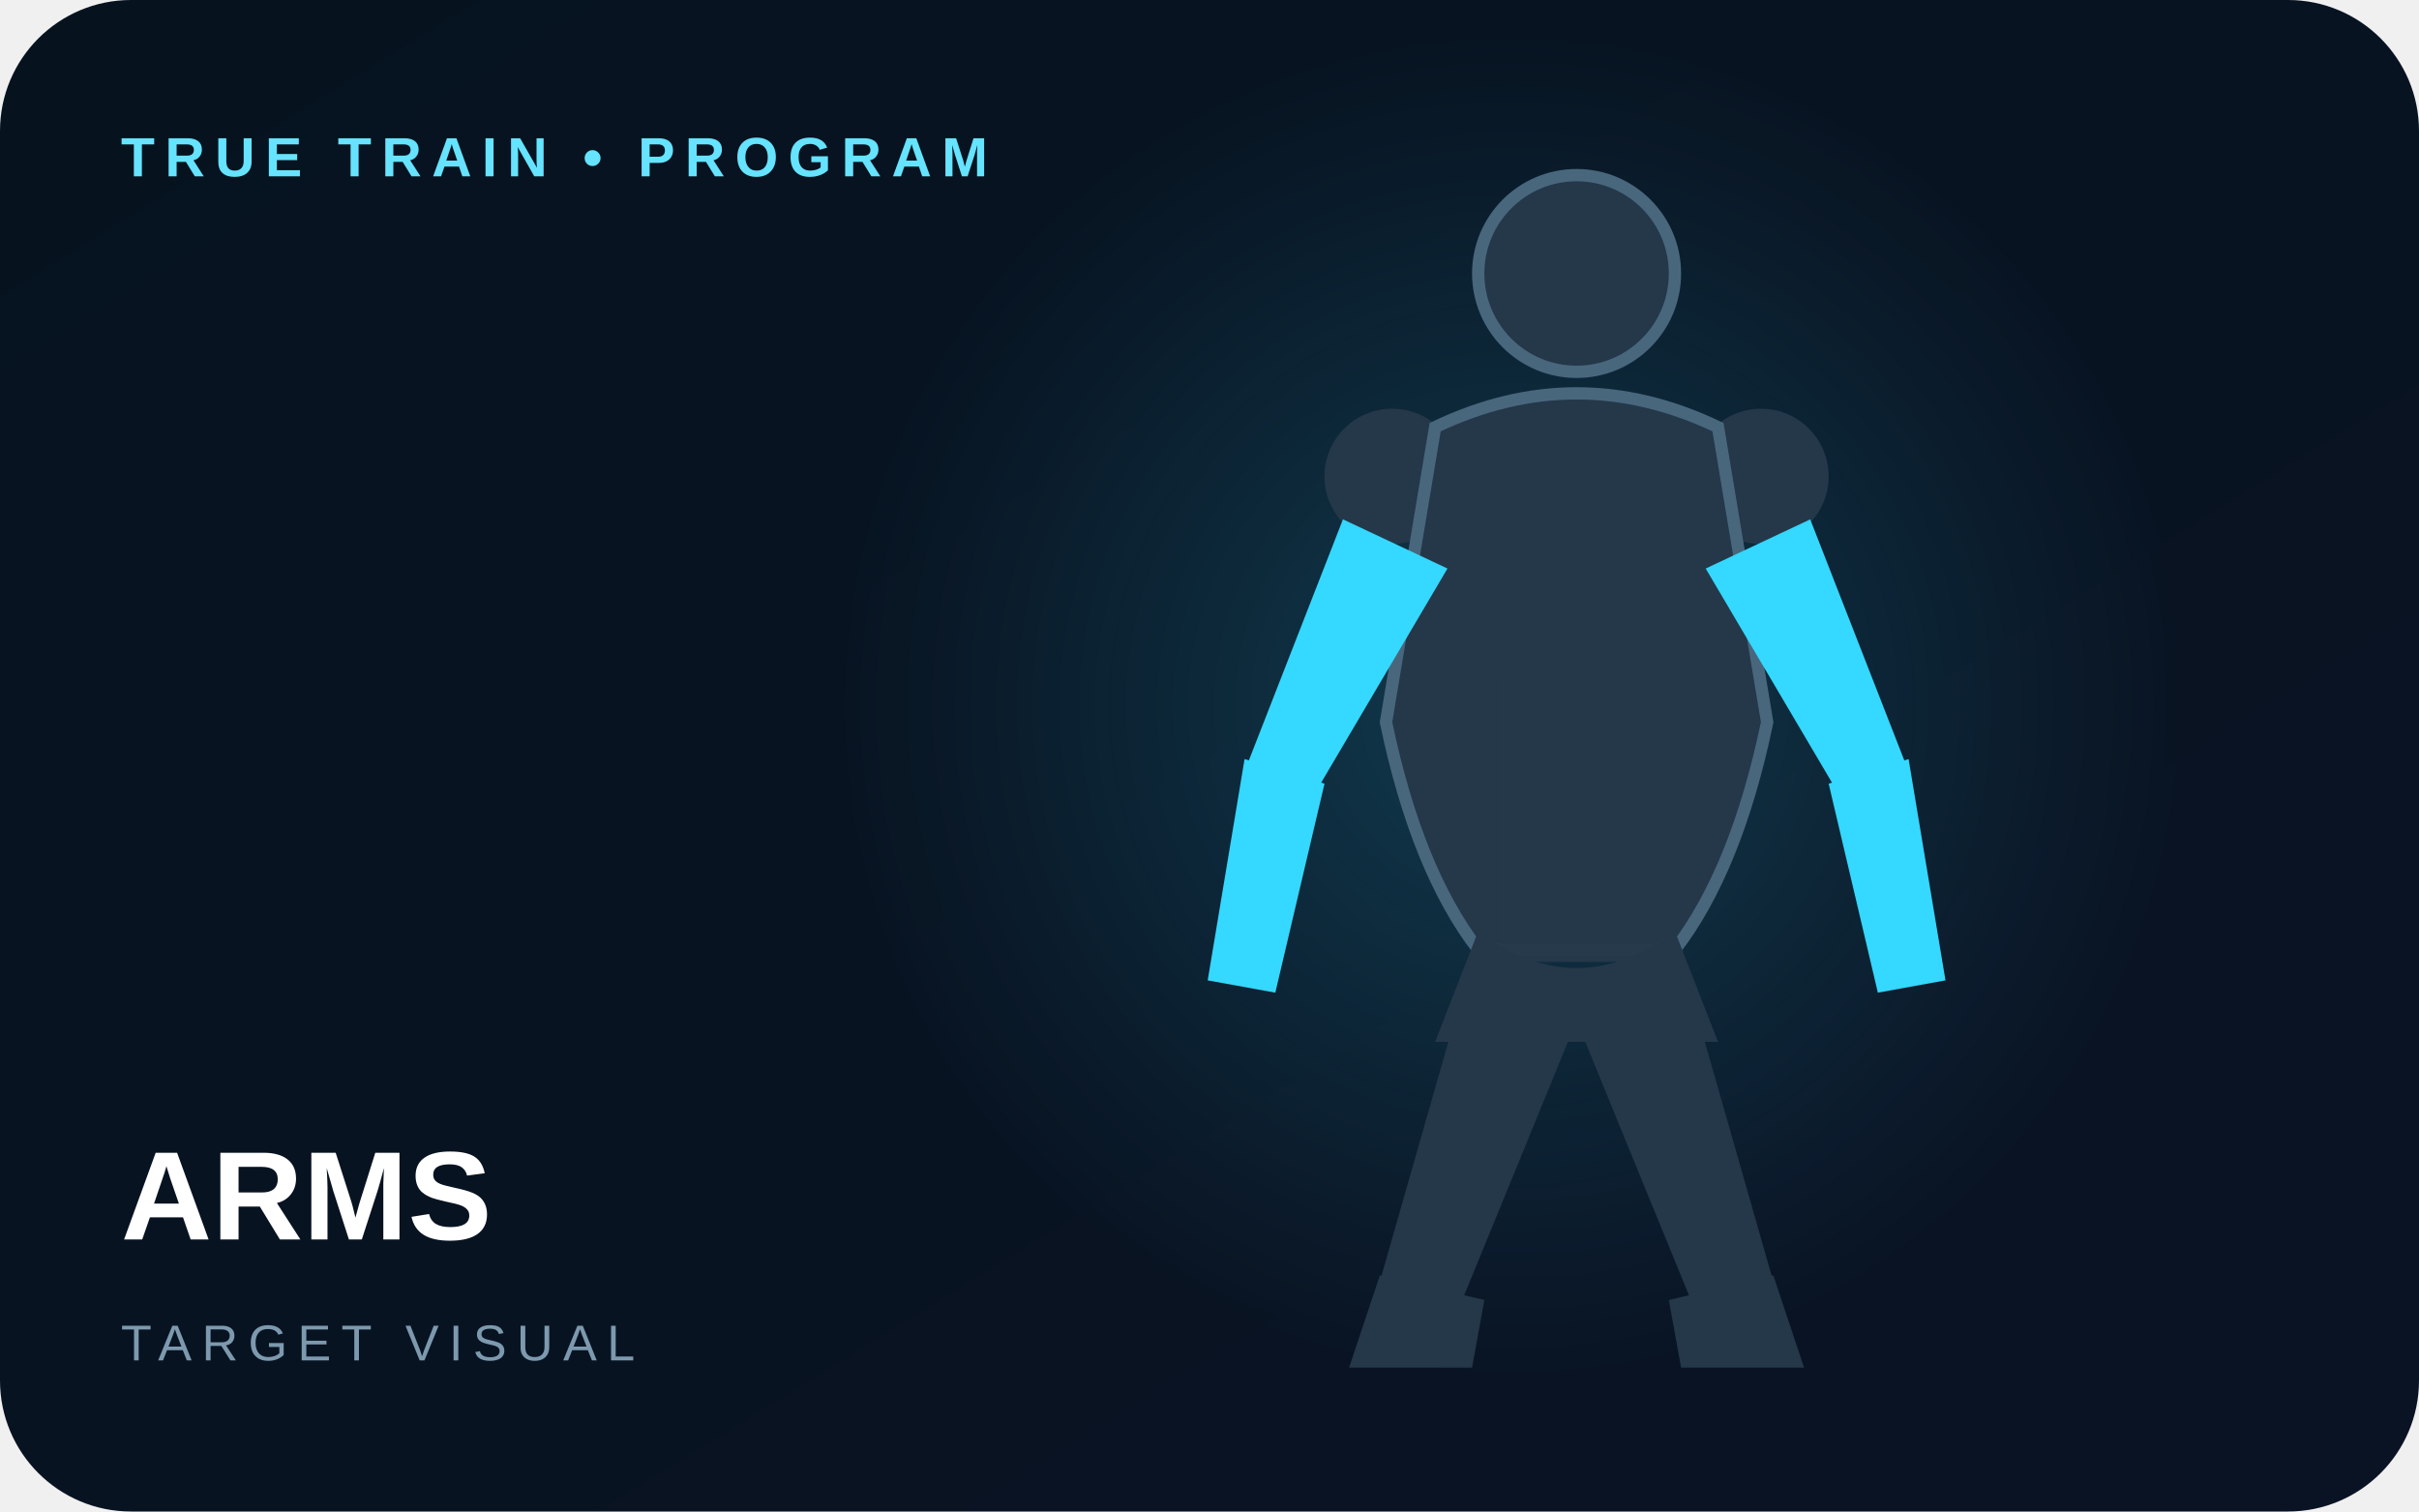
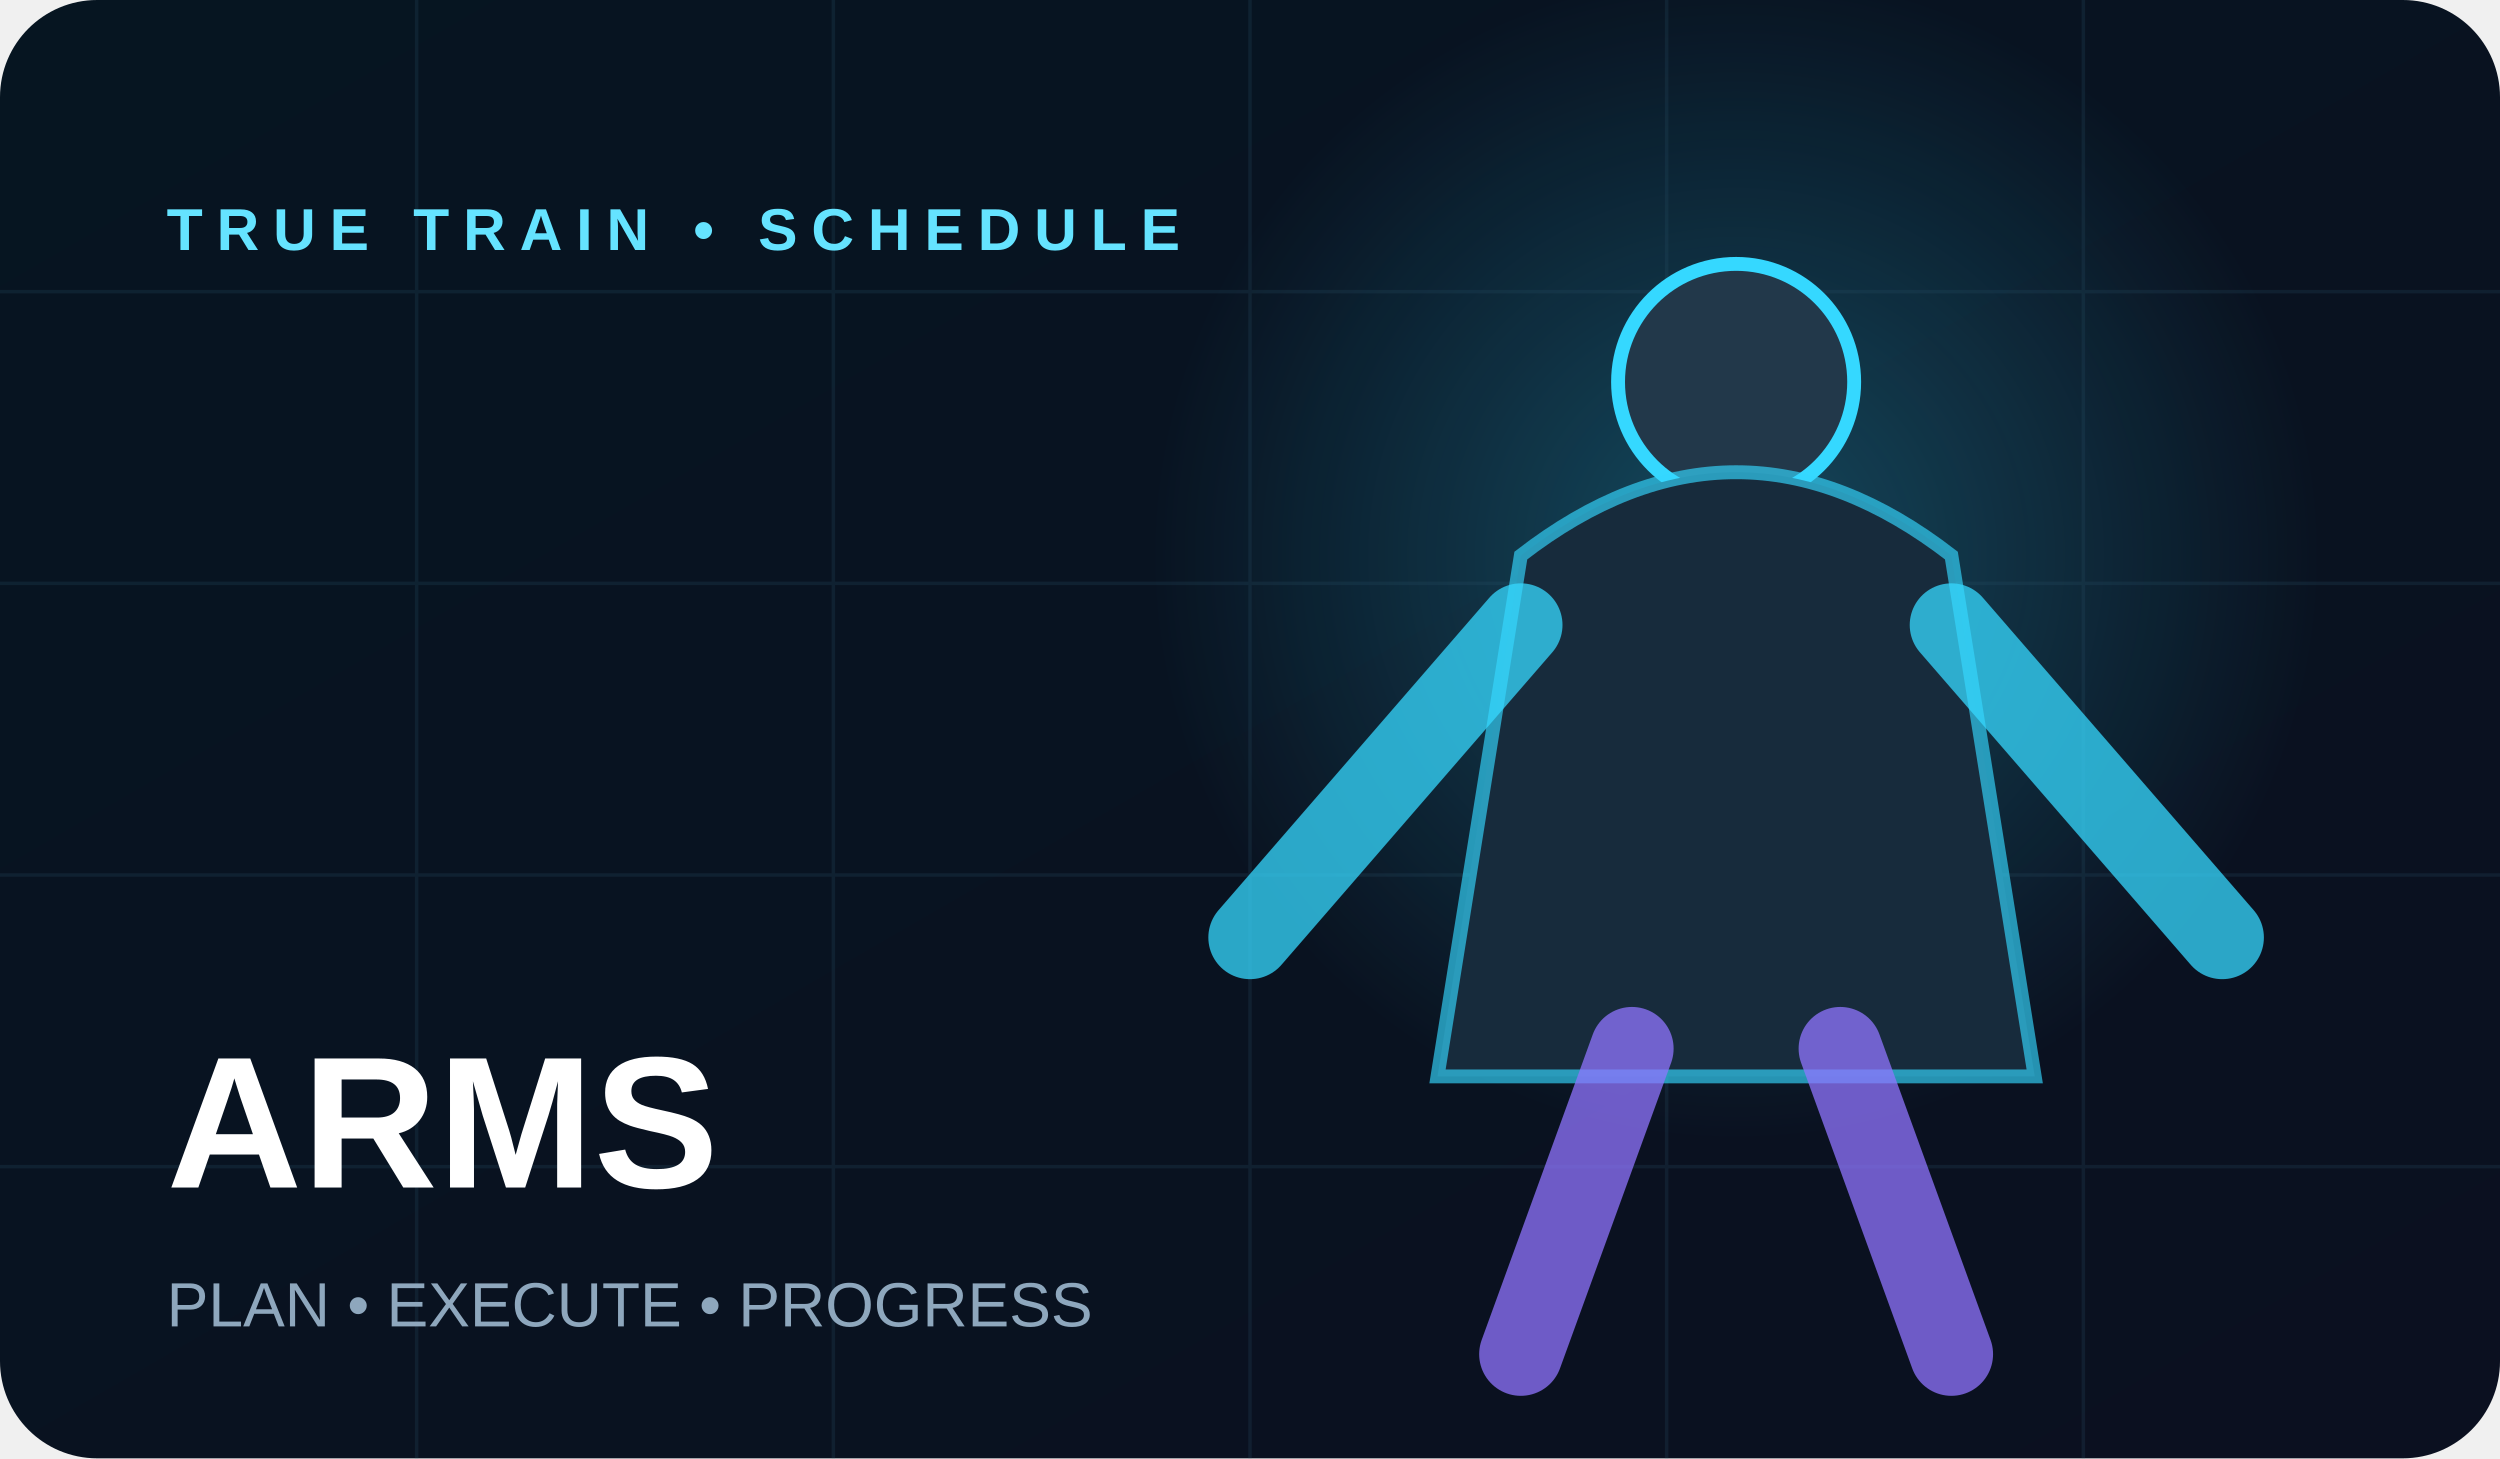
- <svg xmlns="http://www.w3.org/2000/svg" viewBox="0 0 480 300">
+ <svg xmlns="http://www.w3.org/2000/svg" viewBox="0 0 720 420">
  <defs>
-     <linearGradient id="bg" x1="0" y1="0" x2="1" y2="1">
-       <stop stop-color="#06131f" />
-       <stop offset="1" stop-color="#0a1324" />
+     <linearGradient id="g" x1="0" y1="0" x2="1" y2="1">
+       <stop stop-color="#061521" />
+       <stop offset="1" stop-color="#0b1020" />
    </linearGradient>
-     <radialGradient id="h">
-       <stop stop-color="#35D8FF" stop-opacity=".2" />
-       <stop offset="1" stop-color="#35D8FF" stop-opacity="0" />
+     <radialGradient id="r">
+       <stop stop-color="#35d8ff" stop-opacity=".28" />
+       <stop offset="1" stop-color="#35d8ff" stop-opacity="0" />
    </radialGradient>
  </defs>
-   <rect width="480" height="300" rx="26" fill="url(#bg)" />
-   <circle cx="300" cy="140" r="135" fill="url(#h)" />
-   <g transform="translate(225 25) scale(1.22)">
-     <circle cx="72" cy="24" r="16" fill="#24384A" stroke="#48677d" stroke-width="2" />
-     <circle cx="42" cy="57" r="11" fill="#24384A" />
-     <circle cx="102" cy="57" r="11" fill="#24384A" />
-     <path d="M49 49 Q72 38 95 49 L103 97 Q98 121 88 134 H56 Q46 121 41 97Z" fill="#24384A" stroke="#48677d" stroke-width="2" />
-     <path d="M59 90h26v46H59z" rx="8" fill="#24384A" opacity=".96" />
-     <path d="M34 64 18 105l10 6 23-39Z" fill="#35D8FF" />
-     <path d="M110 64 126 105l-10 6-23-39Z" fill="#35D8FF" />
-     <path d="M18 103 12 139l11 2 8-34Z" fill="#35D8FF" />
-     <path d="M126 103 132 139l-11 2-8-34Z" fill="#35D8FF" />
-     <path d="M56 131q16 12 32 0l7 18H49Z" fill="#24384A" />
-     <path d="M52 146 40 188l13 4 18-44Z" fill="#24384A" />
-     <path d="M92 146 104 188l-13 4-18-44Z" fill="#24384A" />
-     <path d="M40 187 35 202h20l2-11Z" fill="#24384A" />
-     <path d="M104 187 109 202H89l-2-11Z" fill="#24384A" />
+   <rect width="720" height="420" rx="28" fill="url(#g)" />
+   <circle cx="500" cy="160" r="170" fill="url(#r)" />
+   <g opacity=".22" stroke="#2a5268">
+     <path d="M0 84h720M0 168h720M0 252h720M0 336h720" />
+     <path d="M120 0v420M240 0v420M360 0v420M480 0v420M600 0v420" />
  </g>
-   <text x="24" y="35" fill="#65E3FF" font-family="Arial" font-size="11" font-weight="800" letter-spacing="2">TRUE TRAIN • PROGRAM</text>
-   <text x="24" y="246" fill="#fff" font-family="Arial" font-size="25" font-weight="800">ARMS</text>
-   <text x="24" y="270" fill="#7d99ae" font-family="Arial" font-size="10" letter-spacing="2">TARGET VISUAL</text>
+   <circle cx="500" cy="110" r="34" fill="#22384a" stroke="#35d8ff" stroke-width="4" />
+   <path d="M438 160q62-48 124 0l24 150H414Z" fill="#172b3c" stroke="#35d8ff" stroke-opacity=".65" stroke-width="4" />
+   <path d="M438 180 360 270M562 180 640 270" stroke="#35d8ff" stroke-width="24" stroke-linecap="round" opacity=".75" />
+   <path d="M470 302 438 390M530 302 562 390" stroke="#8f74ff" stroke-width="24" stroke-linecap="round" opacity=".75" />
+   <text x="48" y="72" fill="#65e3ff" font-family="Arial" font-size="17" font-weight="700" letter-spacing="4">TRUE TRAIN • SCHEDULE</text>
+   <text x="48" y="342" fill="#fff" font-family="Arial" font-size="54" font-weight="800">ARMS</text>
+   <text x="48" y="382" fill="#8ea7bd" font-family="Arial" font-size="18">PLAN • EXECUTE • PROGRESS</text>
</svg>
